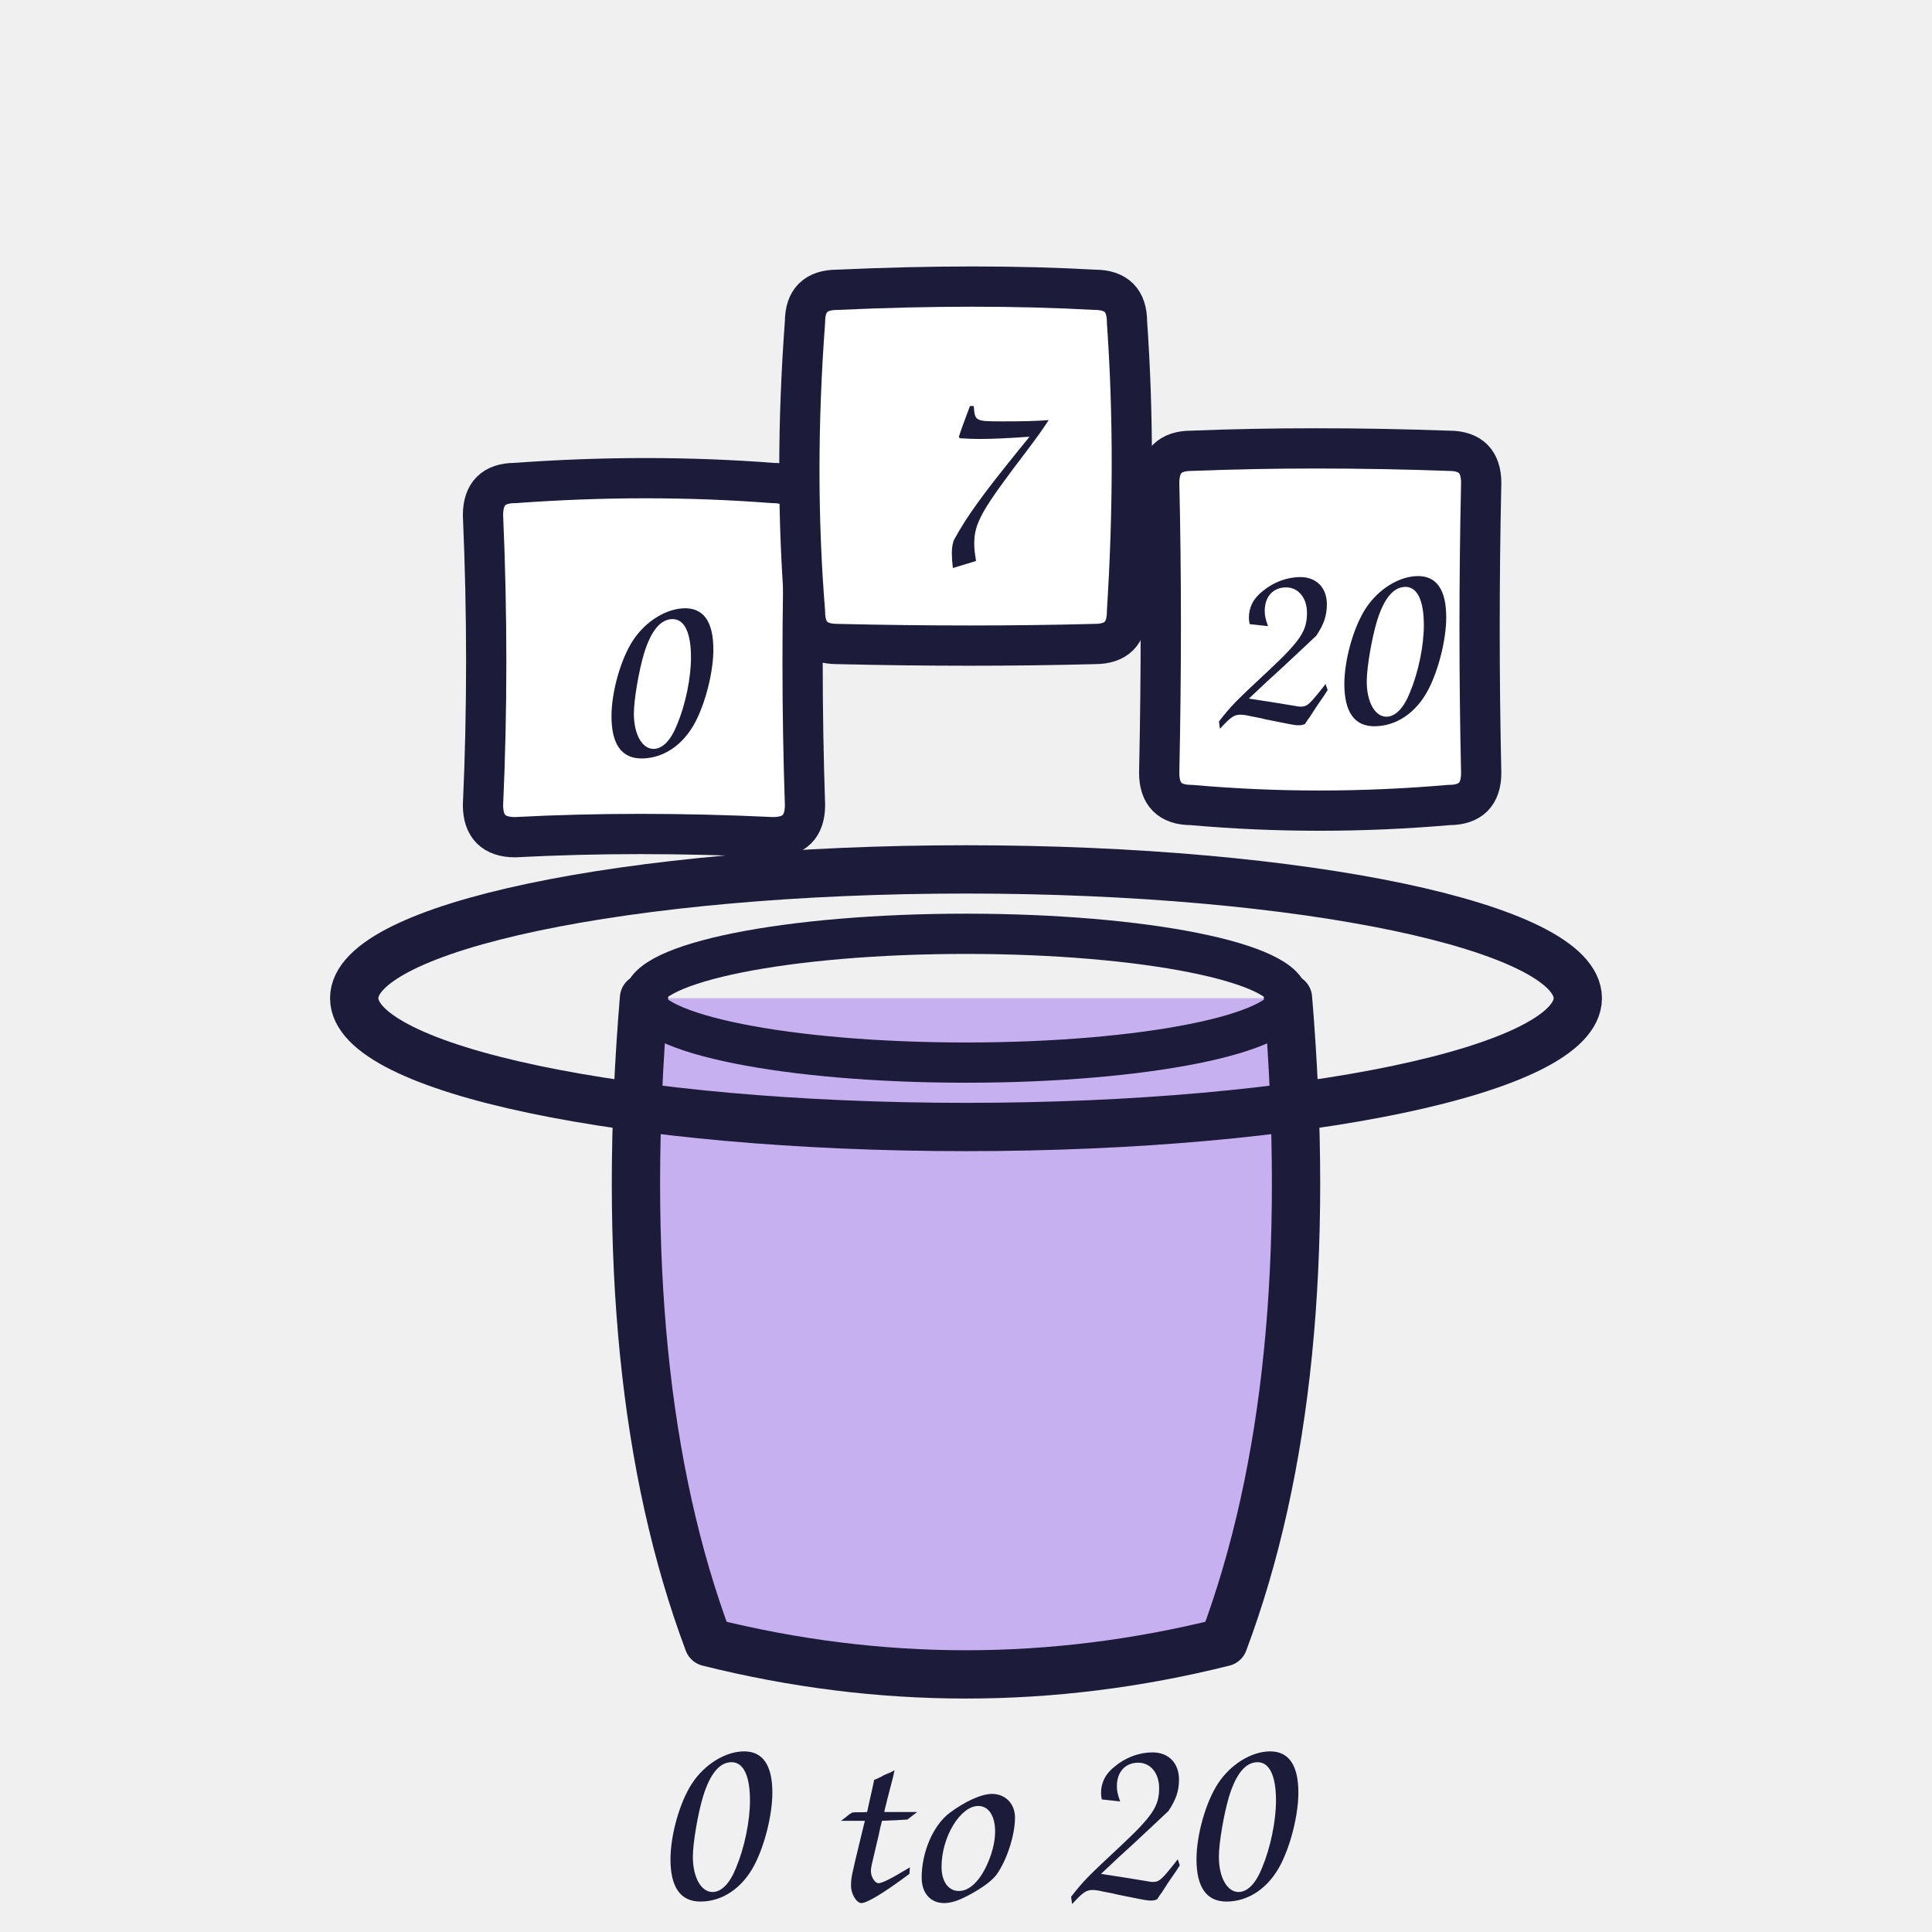
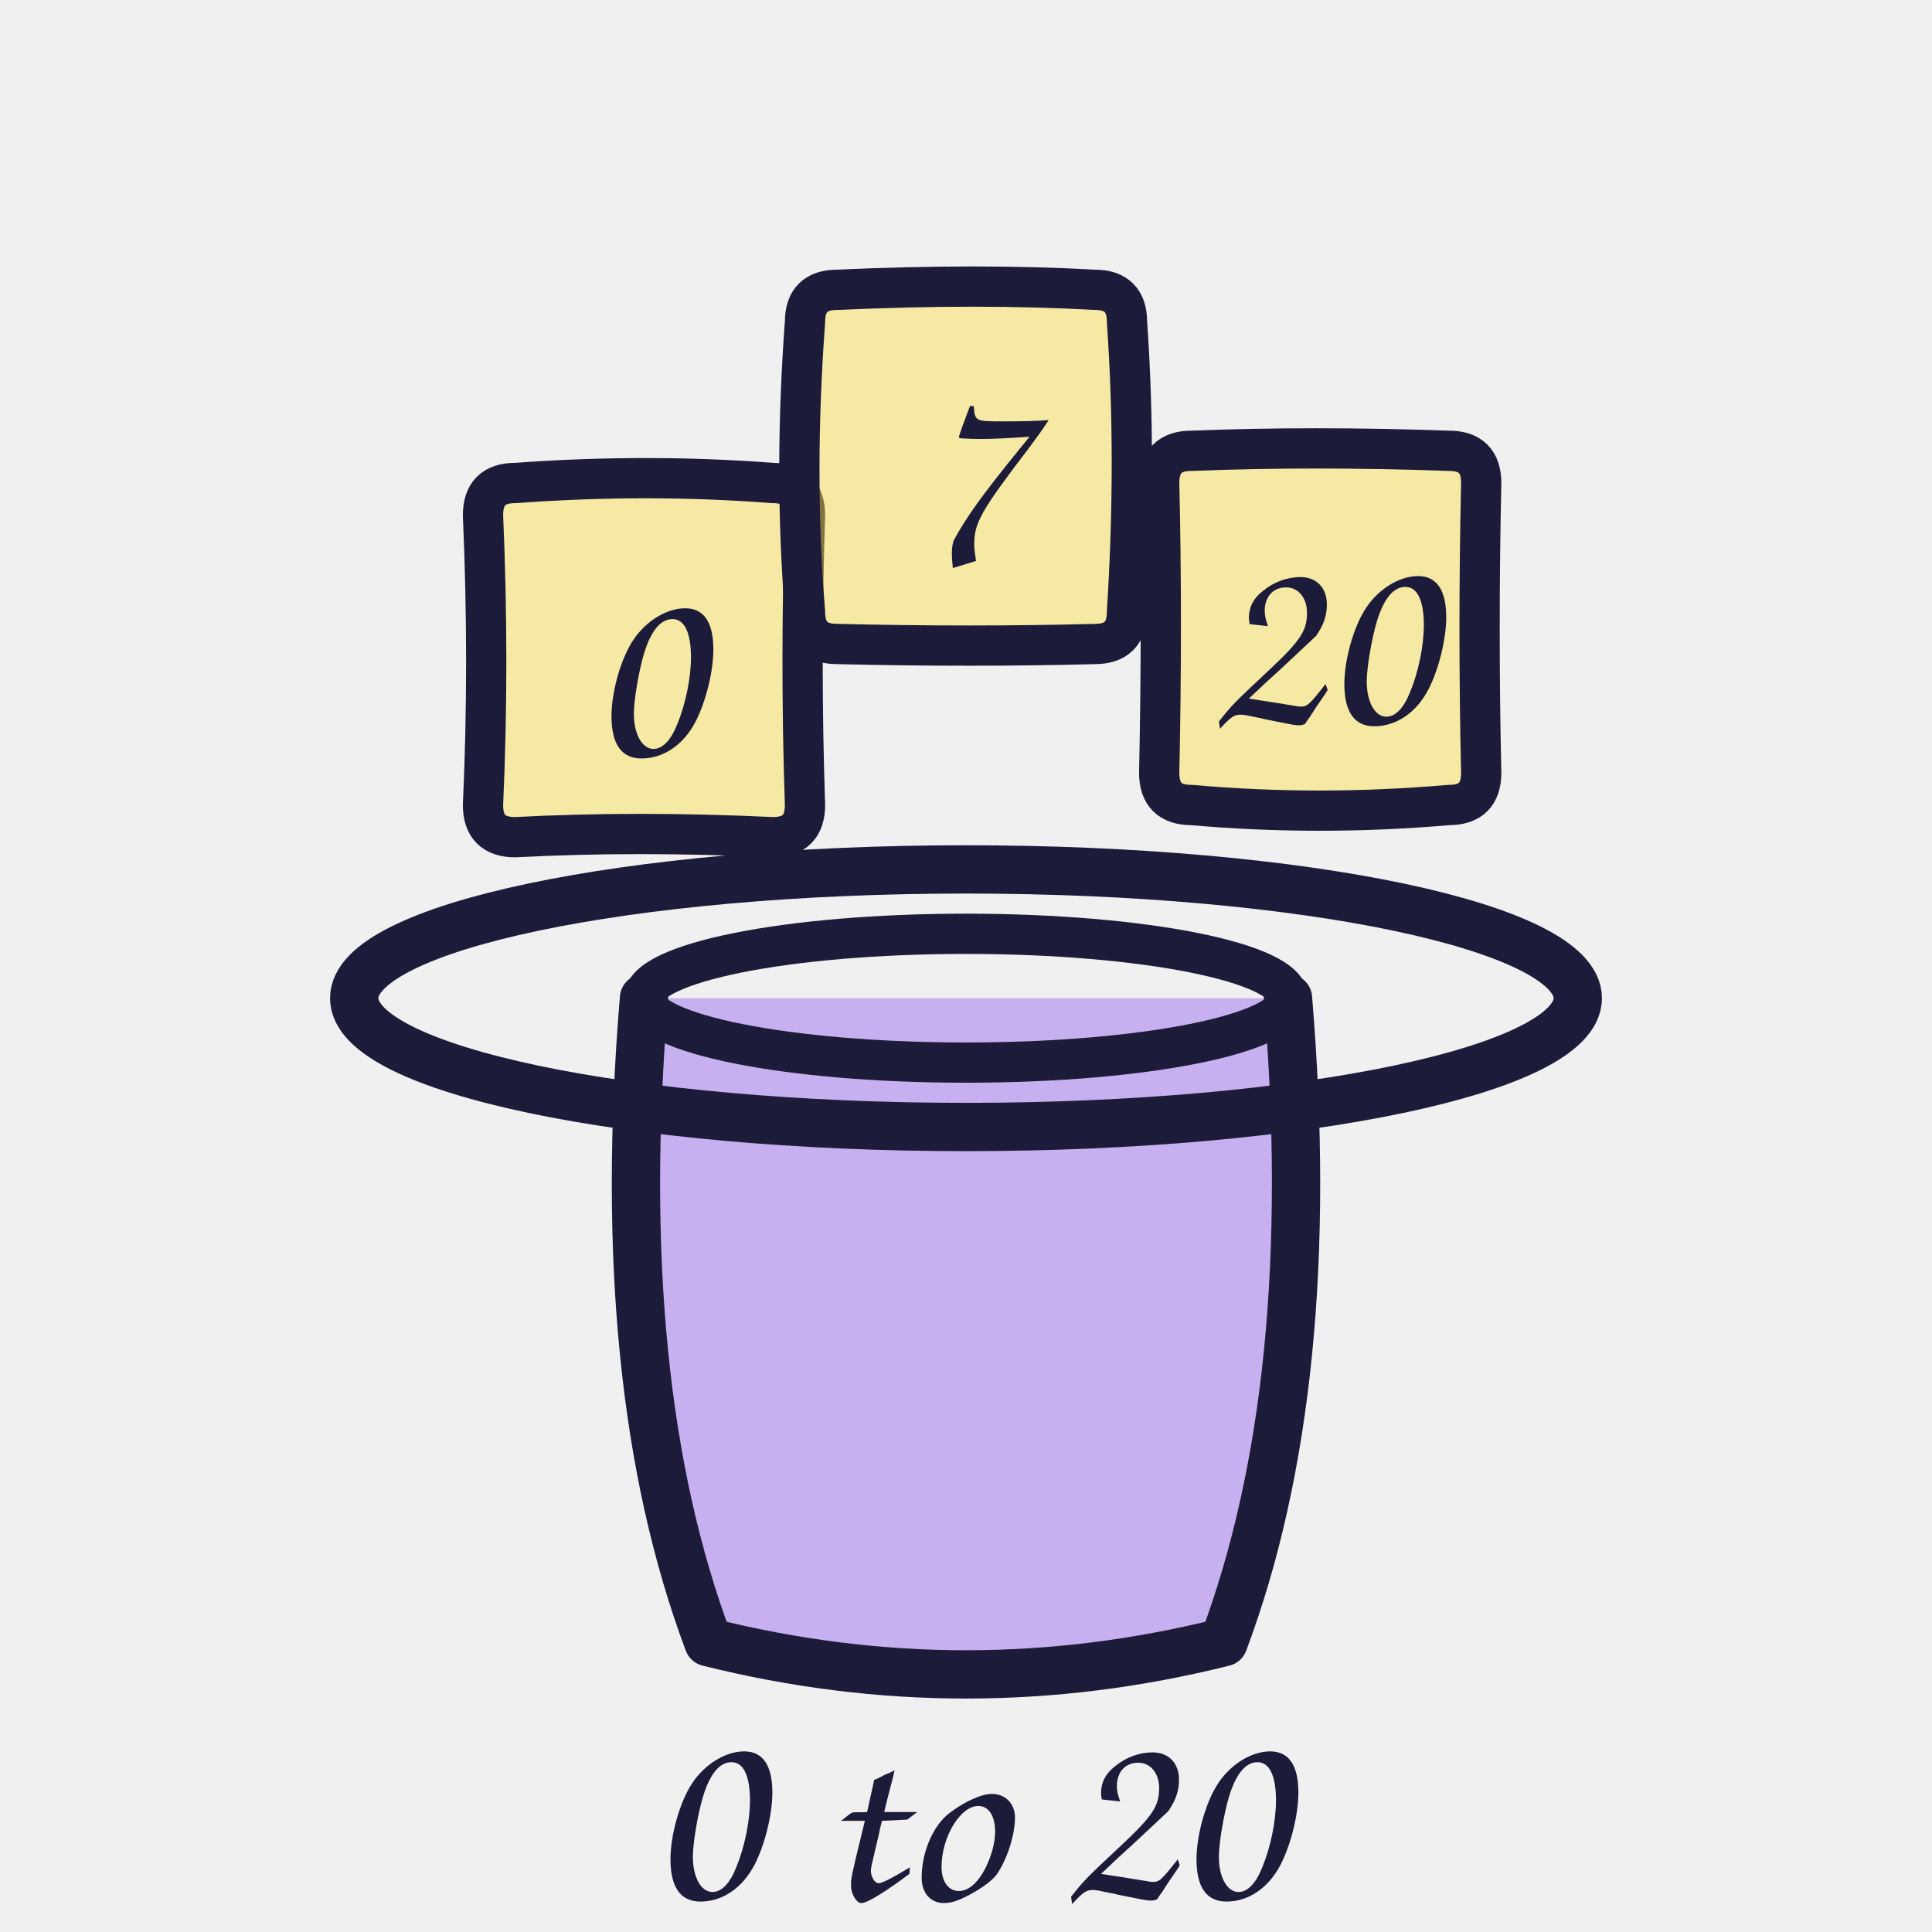
<svg xmlns="http://www.w3.org/2000/svg" viewBox="0 0 120 120" width="120" height="120" aria-label="A hat full of number slips from 0 to 20, one to be picked">
-   <path d="M40 62Q38 86 44 102Q60 106 76 102Q82 86 80 62" fill="#7c3aed" fill-opacity="0.35" stroke="#1d1b3a" stroke-width="3" stroke-linecap="round" stroke-linejoin="round" />
-   <ellipse cx="60" cy="62" rx="38" ry="8" fill="none" stroke="#1d1b3a" stroke-width="3" stroke-linecap="round" stroke-linejoin="round" />
-   <ellipse cx="60" cy="62" rx="20" ry="4" fill="none" stroke="#1d1b3a" stroke-width="2.5" stroke-linecap="round" stroke-linejoin="round" />
-   <g data-anim="bob" data-origin="60 30">
-     <path d="M32 30Q40.2 29.4 48 30Q50 30 50 32Q49.7 41.1 50 50Q50 52 48 52Q39.6 51.6 32 52Q30 52 30 50Q30.4 41.2 30 32Q30 30 32 30Z" fill="#ffffff" fill-opacity="1" stroke="#1d1b3a" stroke-width="2.5" stroke-linecap="round" stroke-linejoin="round" />
+   <g data-part="hat">
+     <path d="M40 62Q38 86 44 102Q60 106 76 102Q82 86 80 62" fill="#7c3aed" fill-opacity="0.35" stroke="#1d1b3a" stroke-width="3" stroke-linecap="round" stroke-linejoin="round" />
+     <ellipse cx="60" cy="62" rx="38" ry="8" fill="none" stroke="#1d1b3a" stroke-width="3" stroke-linecap="round" stroke-linejoin="round" />
+     <ellipse cx="60" cy="62" rx="20" ry="4" fill="none" stroke="#1d1b3a" stroke-width="2.5" stroke-linecap="round" stroke-linejoin="round" />
+   </g>
+   <g data-part="slips" data-anim="bob" data-origin="60 30">
+     <path d="M32 30Q40.2 29.4 48 30Q50 30 50 32Q49.7 41.1 50 50Q50 52 48 52Q39.6 51.6 32 52Q30 52 30 50Q30.4 41.2 30 32Q30 30 32 30Z" fill="#fde047" fill-opacity="0.45" stroke="#1d1b3a" stroke-width="2.5" stroke-linecap="round" stroke-linejoin="round" />
    <text x="40" y="47" font-family="Caveat, cursive" font-size="16" fill="#1d1b3a" text-anchor="middle">0</text>
-     <path d="M52 18Q60.8 17.6 68 18Q70 18 70 20Q70.6 28.5 70 38Q70 40 68 40Q60.4 40.2 52 40Q50 40 50 38Q49.3 29.4 50 20Q50 18 52 18Z" fill="#ffffff" fill-opacity="1" stroke="#1d1b3a" stroke-width="2.5" stroke-linecap="round" stroke-linejoin="round" />
+     <path d="M52 18Q60.8 17.6 68 18Q70 18 70 20Q70.6 28.5 70 38Q70 40 68 40Q60.4 40.2 52 40Q50 40 50 38Q49.3 29.4 50 20Q50 18 52 18Z" fill="#fde047" fill-opacity="0.45" stroke="#1d1b3a" stroke-width="2.5" stroke-linecap="round" stroke-linejoin="round" />
    <text x="60" y="35" font-family="Caveat, cursive" font-size="16" fill="#1d1b3a" text-anchor="middle">7</text>
-     <path d="M74 28Q81.5 27.7 90 28Q92 28 92 30Q91.8 39.1 92 48Q92 50 90 50Q81.9 50.7 74 50Q72 50 72 48Q72.2 38.6 72 30Q72 28 74 28Z" fill="#ffffff" fill-opacity="1" stroke="#1d1b3a" stroke-width="2.5" stroke-linecap="round" stroke-linejoin="round" />
+     <path d="M74 28Q81.5 27.7 90 28Q92 28 92 30Q91.8 39.1 92 48Q92 50 90 50Q81.9 50.7 74 50Q72 50 72 48Q72.2 38.6 72 30Q72 28 74 28Z" fill="#fde047" fill-opacity="0.45" stroke="#1d1b3a" stroke-width="2.5" stroke-linecap="round" stroke-linejoin="round" />
    <text x="82" y="45" font-family="Caveat, cursive" font-size="16" fill="#1d1b3a" text-anchor="middle">20</text>
  </g>
  <text x="60" y="118" font-family="Caveat, cursive" font-size="16" fill="#1d1b3a" text-anchor="middle">0 to 20</text>
</svg>
